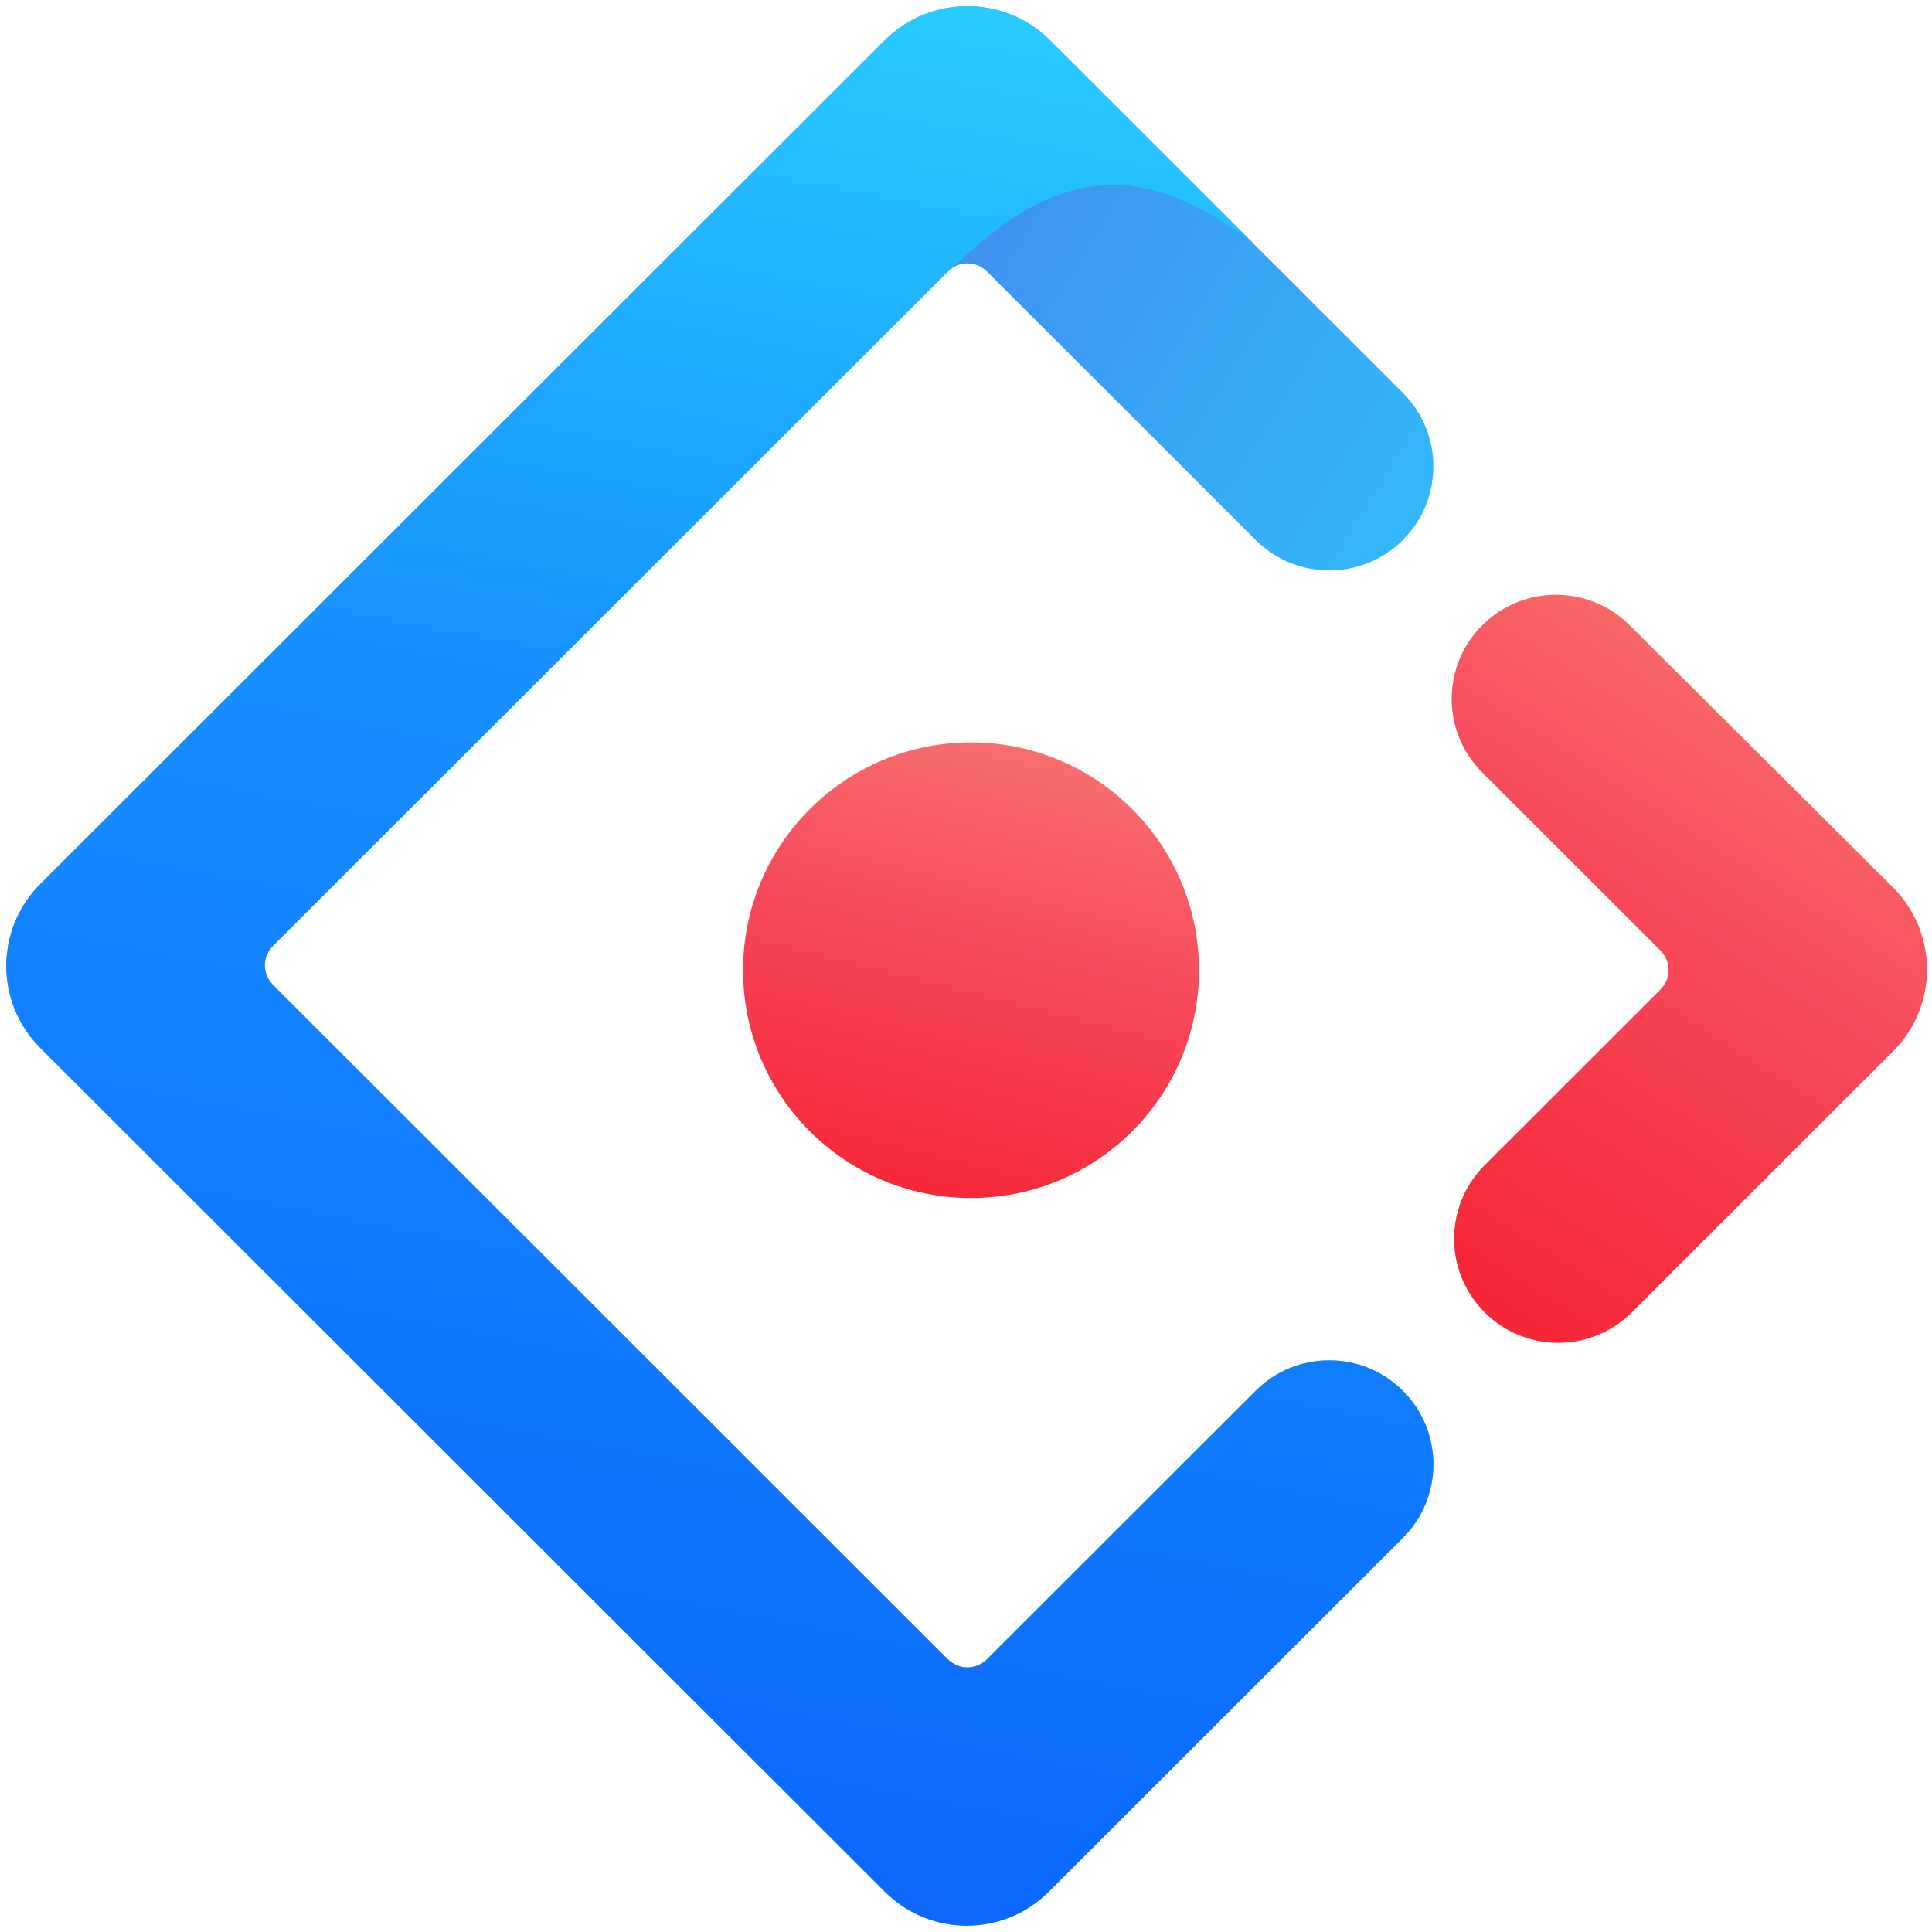
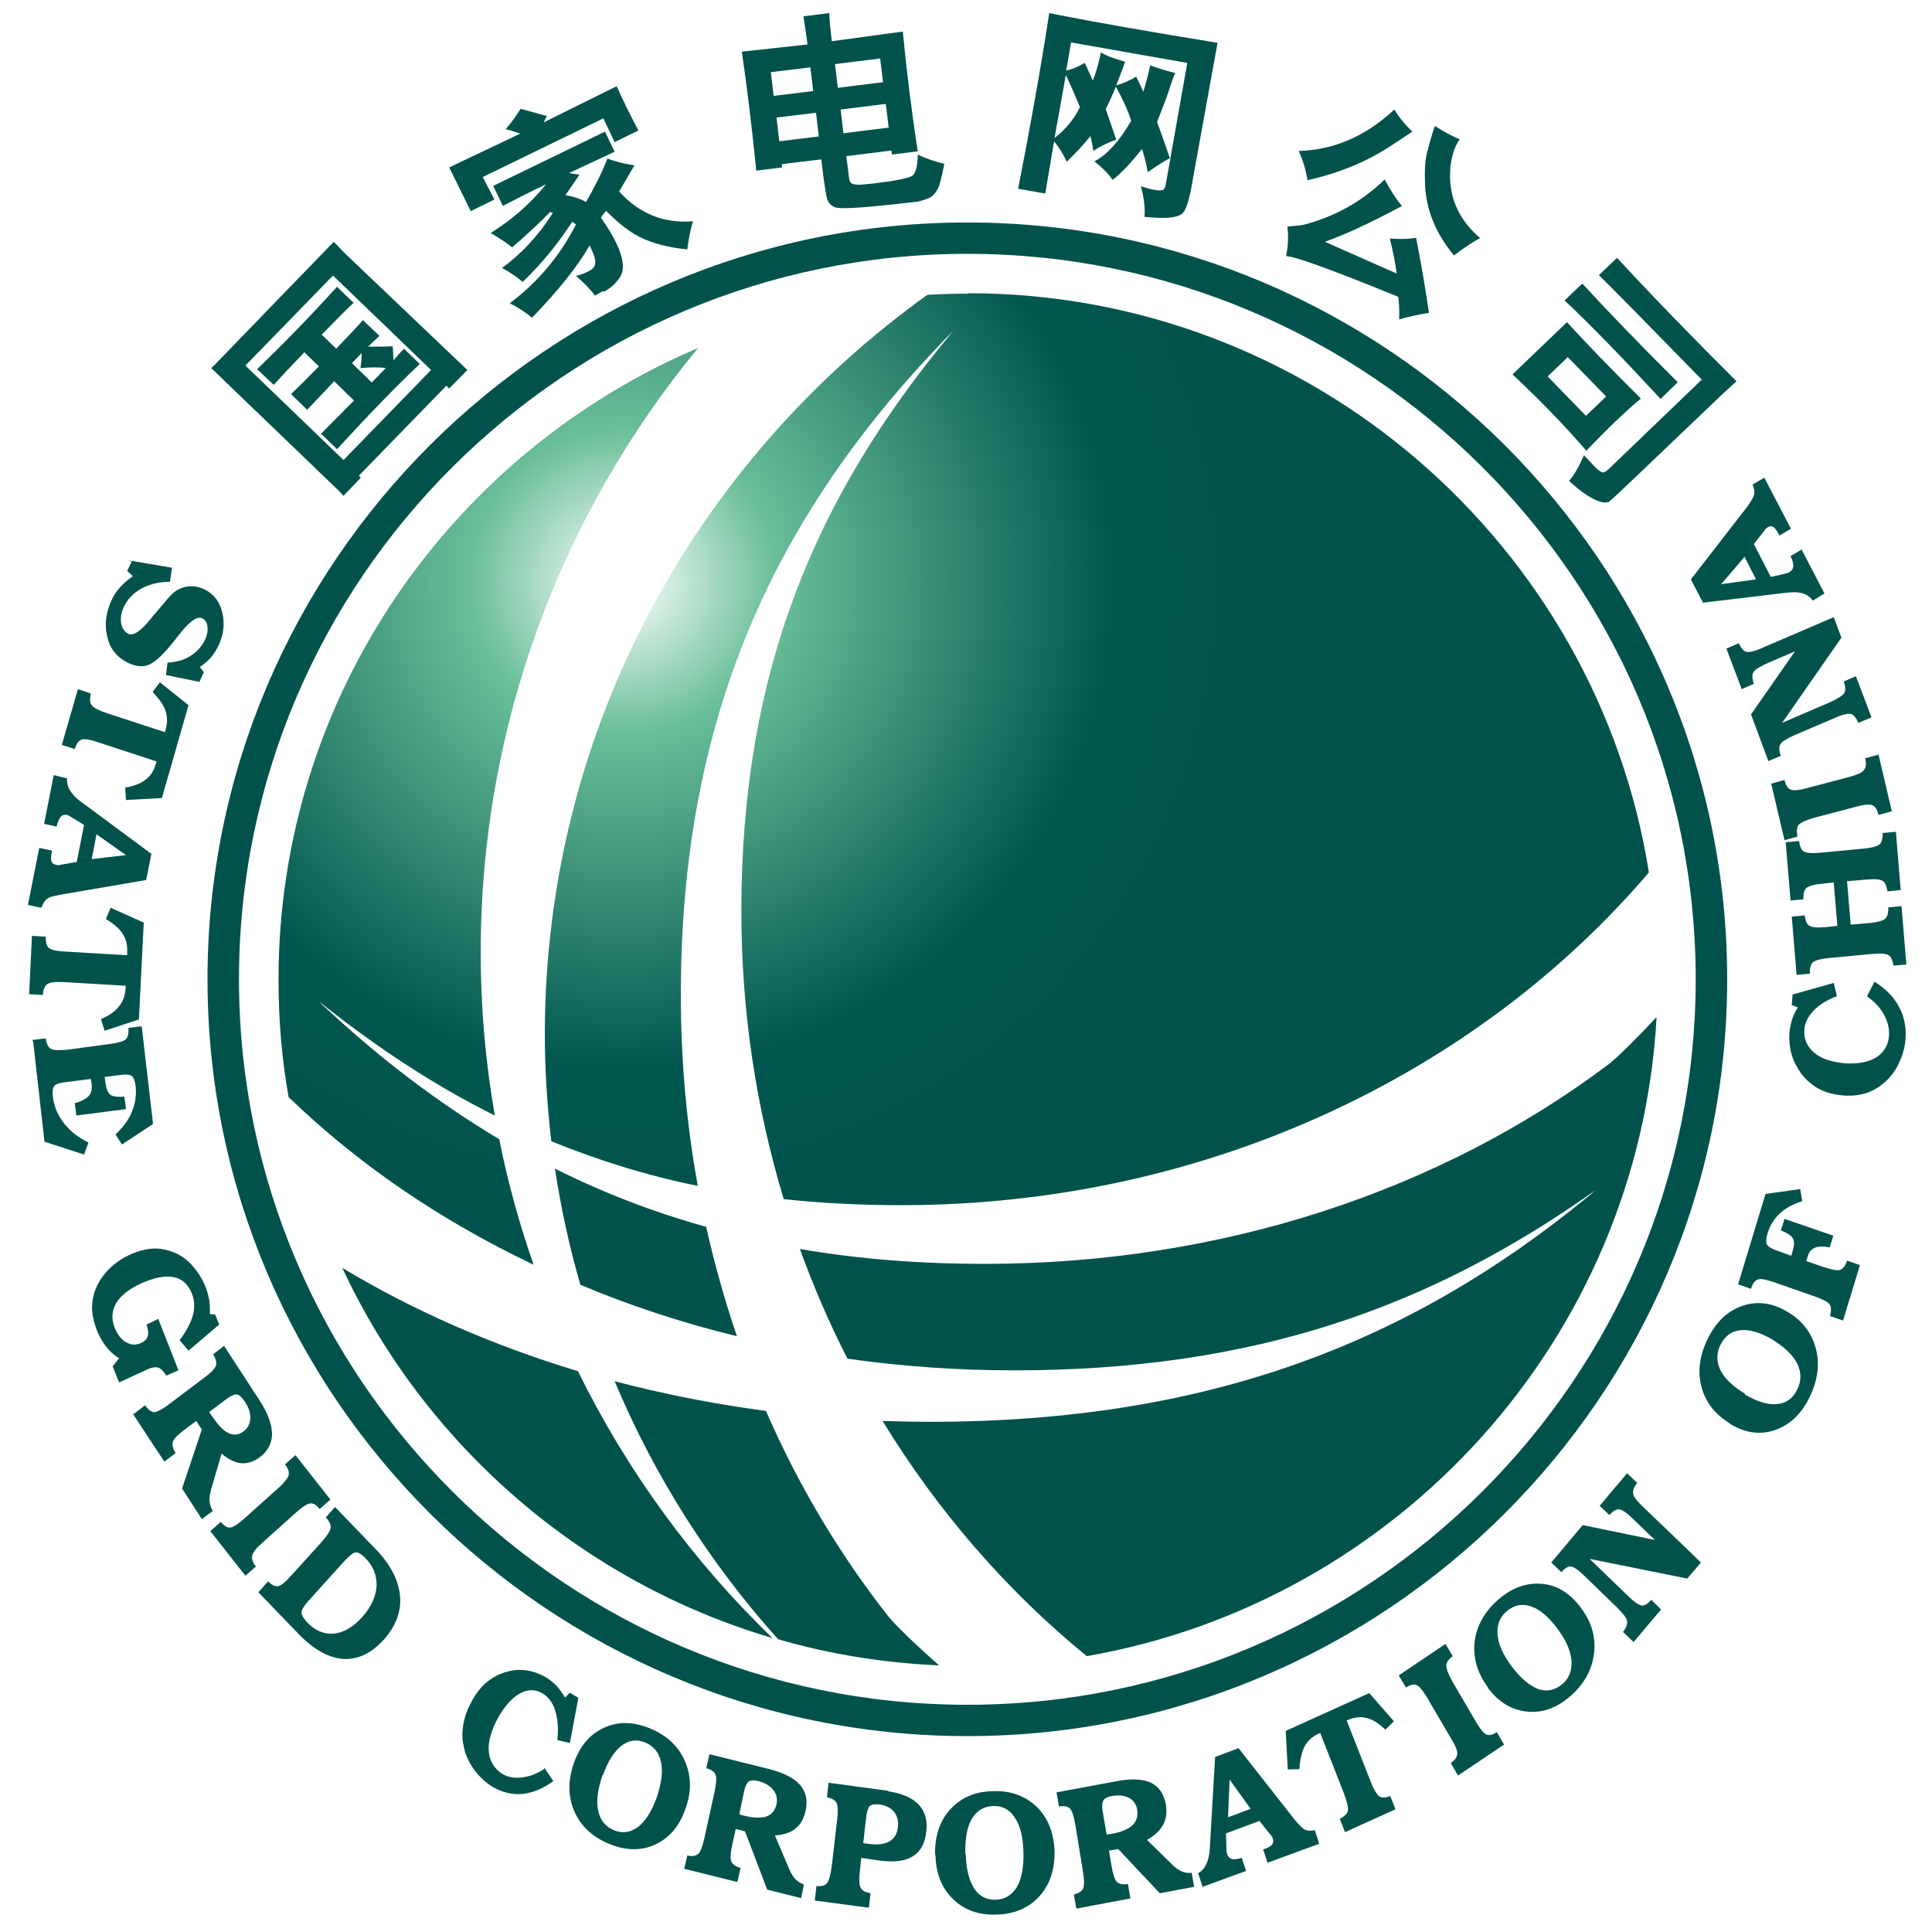
- <svg xmlns="http://www.w3.org/2000/svg" width="200" height="200" version="1.1" viewBox="0 0 200 200">
+ <svg xmlns="http://www.w3.org/2000/svg" width="252pt" height="251pt" viewBox="0 0 252 251" version="1.1">
  <defs>
-     <linearGradient id="linearGradient-1" x1="62.102%" x2="108.197%" y1="0%" y2="37.864%">
-       <stop offset="0%" stop-color="#4285EB" />
-       <stop offset="100%" stop-color="#2EC7FF" />
-     </linearGradient>
-     <linearGradient id="linearGradient-2" x1="69.644%" x2="54.043%" y1="0%" y2="108.457%">
-       <stop offset="0%" stop-color="#29CDFF" />
-       <stop offset="37.86%" stop-color="#148EFF" />
-       <stop offset="100%" stop-color="#0A60FF" />
-     </linearGradient>
-     <linearGradient id="linearGradient-3" x1="69.691%" x2="16.723%" y1="-12.974%" y2="117.391%">
-       <stop offset="0%" stop-color="#FA816E" />
-       <stop offset="41.473%" stop-color="#F74A5C" />
-       <stop offset="100%" stop-color="#F51D2C" />
-     </linearGradient>
-     <linearGradient id="linearGradient-4" x1="68.128%" x2="30.44%" y1="-35.691%" y2="114.943%">
-       <stop offset="0%" stop-color="#FA8E7D" />
-       <stop offset="51.264%" stop-color="#F74A5C" />
-       <stop offset="100%" stop-color="#F51D2C" />
-     </linearGradient>
+     <radialGradient id="radial0" gradientUnits="userSpaceOnUse" cx="5158.995" cy="5188.7" fx="5158.995" fy="5188.7" r="1707.25" gradientTransform="matrix(0.0526421,0,0,0.0524178,-190.3146,-196.1475)">
+       <stop offset="0" style="stop-color:rgb(100%,100%,100%);stop-opacity:1;" />
+       <stop offset="0.22" style="stop-color:rgb(41.569%,74.902%,60%);stop-opacity:1;" />
+       <stop offset="0.71" style="stop-color:rgb(0.392%,34.118%,30.98%);stop-opacity:1;" />
+       <stop offset="1" style="stop-color:rgb(0%,32.157%,29.412%);stop-opacity:1;" />
+     </radialGradient>
  </defs>
-   <g id="Page-1" fill="none" fill-rule="evenodd" stroke="none" stroke-width="1">
-     <g id="logo" transform="translate(-20, -20)">
-       <g id="Group-28-Copy-5" transform="translate(20, 20)">
-         <g id="Group-27-Copy-3">
-           <g id="Group-25" fill-rule="nonzero">
-             <g id="2">
-               <path id="Shape" fill="url(#linearGradient-1)" d="M91.588,4.177 L4.18,91.513 C-0.519,96.208 -0.519,103.792 4.18,108.487 L91.588,195.823 C96.287,200.519 103.877,200.519 108.577,195.823 L145.225,159.205 C149.434,155 149.434,148.182 145.225,143.977 C141.017,139.772 134.194,139.772 129.985,143.977 L102.202,171.737 C101.032,172.906 99.257,172.906 98.088,171.737 L28.286,101.993 C27.116,100.824 27.116,99.051 28.286,97.882 L98.088,28.138 C99.257,26.969 101.032,26.969 102.202,28.138 L129.985,55.898 C134.194,60.103 141.017,60.103 145.225,55.898 C149.434,51.693 149.434,44.876 145.225,40.671 L108.581,4.056 C103.862,-0.538 96.269,-0.501 91.588,4.177 Z" />
-               <path id="Shape" fill="url(#linearGradient-2)" d="M91.588,4.177 L4.18,91.513 C-0.519,96.208 -0.519,103.792 4.18,108.487 L91.588,195.823 C96.287,200.519 103.877,200.519 108.577,195.823 L145.225,159.205 C149.434,155 149.434,148.182 145.225,143.977 C141.017,139.772 134.194,139.772 129.985,143.977 L102.202,171.737 C101.032,172.906 99.257,172.906 98.088,171.737 L28.286,101.993 C27.116,100.824 27.116,99.051 28.286,97.882 L98.088,28.138 C101,25.627 105.752,20.542 112.73,19.352 C117.916,18.469 123.585,20.414 129.739,25.189 C125.625,21.078 118.572,14.034 108.581,4.056 C103.862,-0.538 96.269,-0.501 91.588,4.177 Z" />
-             </g>
-             <path id="Shape" fill="url(#linearGradient-3)" d="M153.686,135.855 C157.894,140.06 164.717,140.06 168.926,135.855 L195.96,108.843 C200.659,104.147 200.659,96.564 195.961,91.869 L168.691,64.718 C164.472,60.518 157.647,60.524 153.436,64.732 C149.227,68.937 149.227,75.754 153.436,79.959 L171.854,98.362 C173.024,99.531 173.024,101.305 171.854,102.473 L153.686,120.627 C149.477,124.832 149.477,131.65 153.686,135.855 Z" />
-           </g>
-           <ellipse id="Combined-Shape" cx="100.519" cy="100.437" fill="url(#linearGradient-4)" rx="23.6" ry="23.581" />
-         </g>
-       </g>
-     </g>
+   <g id="surface1">
+     <path style=" stroke:none;fill-rule:evenodd;fill:url(#radial0);" d="M 126.281 38.246 C 171.02 38.246 208.285 71.066 215.074 113.793 C 192.652 140.109 157.281 157.199 117.598 157.199 C 112.227 157.199 107.121 156.938 102.227 156.414 C 98.648 144.566 96.699 131.984 96.699 118.879 C 96.699 87.684 106.227 64.828 124.281 43.227 C 124.02 43.488 123.438 44.066 123.281 44.223 C 100.805 67.5 88.805 93.816 88.805 129.781 C 88.805 138.273 89.543 146.609 91.016 154.684 C 84.277 153.32 77.965 151.328 71.91 148.863 C 71.383 144.305 71.066 139.637 71.066 134.918 C 71.066 95.234 90.805 60.055 120.965 38.457 C 122.754 38.352 124.543 38.301 126.332 38.301 Z M 216.074 132.719 C 213.758 174.555 182.391 208.945 141.754 216.023 C 131.336 207.527 122.332 197.148 115.121 185.352 C 117.176 185.406 119.281 185.457 121.332 185.457 C 157.492 185.457 183.863 175.184 207.234 155.996 C 207.391 155.891 207.918 155.367 208.234 155.156 C 186.547 170.57 163.547 178.746 132.281 178.746 C 124.859 178.746 117.598 178.223 110.543 177.227 C 108.176 172.613 106.121 167.844 104.332 162.914 C 111.91 164.227 119.914 164.855 128.492 164.855 C 159.336 164.855 187.969 155.312 209.918 138.746 C 210.918 137.961 213.445 135.496 215.969 132.77 Z M 92.121 160.082 C 93.227 164.961 94.543 169.68 96.121 174.293 C 89.016 172.562 82.172 170.309 75.699 167.582 C 74.277 162.652 73.172 157.621 72.383 152.43 C 78.648 155.574 85.172 158.09 92.121 160.031 Z M 99.91 184.043 C 104.121 193.742 109.492 202.707 115.859 210.832 C 116.703 211.879 119.438 214.555 122.492 217.227 C 115.227 216.914 108.176 215.762 101.492 213.82 C 92.594 203.91 85.383 192.586 80.172 180.164 C 86.543 181.84 93.176 183.152 99.965 184.043 Z M 101.438 213.82 C 101.438 213.82 101.438 213.82 101.387 213.82 C 101.387 213.82 101.387 213.82 101.438 213.82 Z M 101.07 213.715 Z M 101.016 213.715 Z M 100.965 213.715 C 100.965 213.715 100.965 213.715 100.91 213.715 C 100.91 213.715 100.91 213.715 100.965 213.715 Z M 100.91 213.715 C 100.859 213.715 100.805 213.664 100.754 213.664 C 100.805 213.664 100.859 213.715 100.91 213.715 Z M 100.754 213.664 C 75.859 206.324 55.434 188.5 44.645 165.379 C 53.961 170.988 64.277 175.496 75.383 178.852 C 81.805 191.906 90.383 203.648 100.754 213.664 Z M 37.645 143.098 C 36.75 138.117 36.328 132.98 36.328 127.789 C 36.328 90.672 59.172 58.691 91.594 45.168 C 91.383 45.273 91.176 45.324 91.016 45.43 C 73.332 66.922 62.699 94.395 62.699 124.277 C 62.699 131.512 63.332 138.59 64.543 145.508 C 56.539 141.523 49.016 136.543 41.594 130.621 C 41.855 130.883 42.434 131.461 42.594 131.562 C 49.75 138.223 57.227 143.883 65.121 148.602 C 66.227 154.211 67.75 159.664 69.594 164.961 C 57.434 159.191 46.645 151.801 37.699 143.152 Z M 120.859 38.402 L 120.859 38.402 " />
+     <path style=" stroke:none;fill-rule:evenodd;fill:rgb(0%,32.157%,29.412%);fill-opacity:1;" d="M 41.91 56.598 L 43.961 58.59 C 47.805 54.395 51.383 50.672 54.75 47.473 L 52.699 45.48 C 52.227 45.953 51.75 46.477 51.328 47.004 L 51.227 45.168 C 51.066 45.168 50.383 45.219 49.121 45.219 C 48.75 45.219 48.383 45.219 48.016 45.219 L 49.488 43.805 L 47.328 41.758 C 46.594 42.652 45.383 43.855 43.855 45.48 L 41.961 43.648 C 43.961 41.602 45.328 40.238 46.117 39.504 L 43.961 37.406 C 40.434 41.289 36.961 44.852 33.539 48.156 L 35.699 50.199 C 36.75 49.047 38.066 47.633 39.699 45.953 L 41.594 47.789 C 40.277 49.152 39.066 50.355 37.961 51.406 L 40.066 53.449 L 43.594 49.727 L 46.172 52.246 L 41.805 56.648 Z M 48.488 49.887 L 45.91 47.367 L 47.172 46.059 C 47.172 46.738 47.121 47.367 47.016 48 C 48.434 47.895 49.539 47.895 50.328 48 Z M 27.539 48 L 44.383 64.199 C 44.488 64.355 44.645 64.512 44.805 64.668 L 47.066 62.309 L 46.805 62.047 L 58.227 50.305 L 58.594 50.672 L 60.961 48.262 L 45.277 33.32 C 44.645 32.742 44.117 32.113 43.539 31.535 L 27.906 47.684 C 27.75 47.789 27.645 47.945 27.488 48.051 Z M 44.805 60.004 L 32.012 47.684 L 43.434 35.941 L 56.227 48.262 Z M 78.805 38.039 C 79.543 37.617 80.066 37.199 80.438 36.727 C 81.066 36.047 81.332 35.258 81.227 34.367 C 81.066 32.848 80.121 30.855 78.383 28.391 C 78.594 28.078 78.805 27.762 79.066 27.5 C 80.383 28.863 81.648 29.859 82.754 30.539 C 84.543 31.59 86.859 32.27 89.648 32.531 C 89.805 31.328 90.016 30.07 90.383 28.863 C 86.594 29.176 83.383 27.867 80.754 24.984 L 82.754 21.574 C 81.172 21.312 80.016 21 79.227 20.684 C 78.488 22.57 77.543 24.461 76.438 26.348 C 75.594 25.875 74.699 25.613 73.754 25.457 L 75.594 22.781 C 75.121 22.73 74.699 22.676 74.227 22.57 L 80.172 19.793 L 78.91 17.172 L 64.332 24.25 L 65.594 26.871 C 66.961 26.137 68.805 25.191 71.227 24.039 C 69.332 26.398 66.961 28.547 64.016 30.383 C 65.383 31.223 66.332 31.852 66.805 32.27 C 68.594 30.699 70.277 29.176 71.754 27.656 C 71.855 27.711 71.961 27.711 72.121 27.762 C 70.172 30.801 67.961 33.16 65.488 34.945 C 66.699 35.625 67.594 36.254 68.172 36.777 C 70.543 34.523 72.699 31.902 74.648 28.914 C 74.805 29.02 74.961 29.176 75.121 29.281 C 73.016 33.426 70.121 36.832 66.488 39.559 C 67.648 40.133 68.594 40.762 69.383 41.445 C 72.855 37.879 75.383 34.684 76.91 32.008 C 77.438 33.109 77.699 33.844 77.648 34.316 C 77.594 34.785 77.332 35.102 76.805 35.363 C 76.332 35.625 75.754 35.836 75.121 35.992 C 76.121 36.832 76.961 37.672 77.594 38.562 C 77.91 38.352 78.277 38.195 78.648 37.984 Z M 61.383 27.551 L 64.488 26.031 C 64.172 25.457 63.699 24.461 62.961 23.098 L 78.699 15.441 L 80.172 18.535 L 83.277 17.016 C 82.227 15.074 81.277 13.137 80.438 11.246 L 70.91 15.965 L 71.332 15.129 C 69.277 14.551 68.172 14.289 67.91 14.184 C 67.277 15.18 66.648 16.07 65.961 16.855 C 66.699 17.016 67.277 17.223 67.855 17.434 L 58.594 21.836 L 61.383 27.5 Z M 96.754 6.688 C 97.438 11.352 98.07 16.543 98.648 22.258 L 102.016 21.836 L 101.965 21.418 L 107.121 20.789 C 107.492 23.883 107.754 25.613 107.91 26.031 C 108.121 26.555 108.492 26.922 109.07 27.082 C 110.016 27.289 113.598 27.027 119.703 26.293 C 119.754 26.242 119.859 26.242 119.965 26.242 C 120.387 26.137 120.809 25.98 121.176 25.82 C 121.754 25.559 122.227 24.984 122.543 24.094 C 122.754 23.359 122.965 22.414 123.176 21.367 C 122.07 21.105 120.914 20.738 119.703 20.16 C 119.703 21.473 119.492 22.363 119.121 22.832 C 118.809 23.148 117.332 23.516 114.703 23.828 C 113.598 23.988 112.809 24.039 112.227 24.094 C 111.859 24.094 111.598 24.094 111.438 24.039 C 111.016 23.988 110.809 23.727 110.754 23.254 L 110.387 20.371 L 116.281 19.637 L 116.332 20.16 L 119.703 19.742 C 118.859 14.234 118.227 8.992 117.754 4.117 L 108.492 5.375 C 108.332 3.91 108.176 2.648 108.176 1.707 L 104.805 2.125 L 105.332 5.797 L 96.805 6.738 Z M 100.91 12.508 L 100.543 9.414 L 105.703 8.785 L 106.07 11.879 Z M 101.648 18.43 L 101.281 15.336 L 106.438 14.707 L 106.805 17.801 Z M 109.281 11.457 L 108.91 8.363 L 114.809 7.629 L 115.176 10.723 Z M 110.016 17.383 L 109.648 14.289 L 115.543 13.555 L 115.914 16.648 Z M 132.809 24.617 L 136.336 25.246 L 137.492 18.43 C 138.125 19.215 138.703 20.109 139.125 21.105 C 140.441 19.844 141.441 18.746 142.23 17.75 C 142.387 18.43 142.547 19.059 142.598 19.688 C 143.547 19.059 144.547 18.586 145.598 18.219 L 144.23 14.234 C 144.652 13.344 145.125 12.402 145.547 11.301 C 146.441 12.926 147.125 14.395 147.547 15.758 C 146.02 18.379 144.441 20.16 142.754 21.051 C 143.809 21.891 144.598 22.676 145.125 23.465 C 146.281 22.57 147.547 21.207 148.965 19.426 C 149.281 20.477 149.547 21.473 149.703 22.469 C 150.969 21.574 151.969 20.945 152.598 20.633 L 151.441 17.328 L 150.914 15.914 C 151.547 14.34 152.07 12.977 152.441 11.879 C 152.809 10.777 153.07 9.938 153.281 9.52 C 152.387 9.309 151.281 8.992 150.02 8.523 C 149.809 9.621 149.492 10.777 149.125 11.98 C 148.809 11.246 148.492 10.566 148.176 9.988 C 147.492 10.461 146.598 10.828 145.598 11.145 C 146.281 9.359 146.652 8.363 146.758 8.051 C 145.441 7.684 144.387 7.316 143.598 6.844 C 143.336 8.102 143.02 9.309 142.547 10.516 L 141.492 8.207 C 140.598 8.73 139.809 9.047 139.07 9.203 L 139.703 5.535 L 154.863 8.207 L 152.07 23.988 C 152.02 24.406 151.863 24.668 151.703 24.773 C 151.23 24.93 150.281 24.773 148.809 24.301 C 149.23 25.82 149.387 27.184 149.281 28.285 C 151.809 28.547 153.387 28.445 154.125 27.918 C 154.598 27.605 154.969 26.555 155.336 24.773 L 158.809 5.586 C 150.441 4.223 143.125 2.965 136.859 1.707 C 135.754 8.891 134.387 16.543 132.809 24.562 Z M 139.02 9.781 C 139.703 11.195 140.281 12.559 140.859 13.973 C 140.125 15.496 139.02 16.855 137.547 18.012 Z M 170.496 23.516 C 174.758 22.57 178.547 21 181.914 18.691 C 182.441 18.324 183.23 17.852 184.23 17.172 C 183.336 16.332 182.547 15.391 181.863 14.289 C 178.23 17.695 174.125 19.531 169.492 19.688 C 169.441 19.688 169.391 19.688 169.391 19.688 C 169.863 20.684 170.285 21.941 170.547 23.516 Z M 186.391 40.867 C 186.074 38.613 185.547 35.312 184.707 31.012 C 183.863 31.168 182.758 31.223 181.285 31.117 C 181.652 32.637 181.969 34.156 182.18 35.68 L 172.809 31.535 C 175.496 30.594 178.863 29.02 182.863 26.871 C 182.074 25.926 181.336 24.773 180.602 23.41 C 177.652 26.293 174.074 28.285 169.969 29.336 C 169.336 29.441 168.652 29.492 167.914 29.543 C 168.074 30.75 168.02 32.062 167.758 33.371 C 167.914 33.426 168.074 33.477 168.23 33.477 C 169.703 33.738 174.441 35.469 182.391 38.719 C 182.496 39.766 182.547 40.711 182.496 41.656 C 184.02 41.234 185.336 40.973 186.391 40.816 Z M 186.812 17.488 C 186.707 17.852 186.496 18.484 186.285 19.375 C 185.918 20.477 185.812 21.836 185.863 23.465 C 185.863 27.082 187.18 30.332 189.652 33.32 C 191.18 32.164 192.285 31.434 193.074 31.066 C 190.125 28.547 188.863 25.457 189.18 21.836 C 189.336 20.371 189.707 19.164 190.391 18.168 C 189.391 17.75 188.285 17.172 187.18 16.438 C 187.02 16.754 186.918 17.121 186.812 17.434 Z M 218.863 49.887 C 213.812 44.852 209.652 40.555 206.391 36.988 L 204.074 39.191 C 207.34 42.23 211.496 46.531 216.602 52.035 L 218.863 49.832 Z M 208.602 35.941 C 210.023 37.305 214.445 41.812 221.969 49.52 L 209.969 61.051 C 209.602 61.418 209.34 61.578 209.129 61.629 C 208.918 61.629 208.551 61.418 208.129 61 L 206.602 59.375 C 206.023 60.738 205.391 61.891 204.652 62.73 C 205.863 63.832 206.918 64.617 207.758 65.035 C 208.652 65.508 209.34 65.664 209.863 65.457 C 210.129 65.297 214.969 60.684 224.391 51.668 L 226.496 49.727 C 220.867 44.117 215.656 38.77 210.918 33.633 L 208.551 35.887 Z M 204.391 42.023 L 197.285 48.836 C 200.863 52.191 204.074 55.496 206.918 58.797 C 209.602 55.969 211.969 53.711 214.023 51.984 C 210.074 48.051 206.863 44.746 204.391 42.023 Z M 206.863 54.238 L 201.863 49.098 L 204.496 46.582 L 209.496 51.719 Z M 206.863 54.238 " />
+     <path style=" stroke:none;fill-rule:evenodd;fill:rgb(0%,32.157%,29.412%);fill-opacity:1;" d="M 126.176 33.109 C 178.496 33.109 221.18 75.625 221.18 127.738 C 221.18 179.848 178.496 222.367 126.176 222.367 C 73.855 222.367 31.172 179.848 31.172 127.738 C 31.172 75.625 73.855 33.109 126.176 33.109 Z M 126.176 29.02 C 180.758 29.02 225.285 73.371 225.285 127.738 C 225.285 182.102 180.758 226.453 126.176 226.453 C 71.594 226.453 27.066 182.102 27.066 127.738 C 27.066 73.371 71.594 29.02 126.176 29.02 Z M 126.176 29.02 " />
+     <path style=" stroke:none;fill-rule:evenodd;fill:rgb(0%,32.157%,29.412%);fill-opacity:1;" d="M 16.855 73.109 L 22.434 74.055 L 22.172 75.887 C 20.75 75.887 19.484 76.203 18.434 76.781 C 17.379 77.355 16.59 78.195 16.117 79.242 C 15.801 79.926 15.695 80.605 15.801 81.289 C 15.906 81.918 16.223 82.391 16.695 82.652 C 17.379 83.02 18.379 82.336 19.75 80.605 C 19.961 80.344 20.117 80.137 20.277 79.977 C 21.066 79.035 21.695 78.301 22.117 77.828 C 22.539 77.355 22.906 77.094 23.172 76.938 C 23.75 76.621 24.328 76.465 24.961 76.465 C 25.59 76.465 26.172 76.621 26.801 76.938 C 27.961 77.566 28.695 78.562 29.012 79.977 C 29.328 81.395 29.172 82.809 28.488 84.223 C 28.223 84.801 27.855 85.324 27.488 85.797 C 27.066 86.27 26.59 86.637 26.066 87.004 L 26.59 87.684 L 26.012 88.941 L 21.645 88.051 L 21.855 86.426 C 22.961 86.375 23.961 86.113 24.801 85.586 C 25.645 85.062 26.277 84.383 26.695 83.543 C 27.012 82.914 27.117 82.336 27.066 81.762 C 27.012 81.234 26.801 80.867 26.383 80.66 C 25.75 80.293 24.645 81.078 23.172 83.02 C 22.855 83.438 22.59 83.754 22.383 84.016 C 21.172 85.48 20.172 86.426 19.328 86.742 C 18.484 87.055 17.484 86.898 16.434 86.32 C 15.117 85.586 14.273 84.484 13.961 82.914 C 13.59 81.34 13.855 79.715 14.645 78.09 C 14.906 77.566 15.223 77.094 15.645 76.621 C 16.066 76.152 16.59 75.68 17.328 75.156 L 16.59 74.473 L 17.172 73.266 Z M 21.484 95.547 L 21.59 95.234 C 21.855 94.344 21.855 93.504 21.59 92.719 C 21.328 91.93 20.75 91.145 19.906 90.254 L 20.855 88.996 L 24.59 91.984 L 21.117 104.094 L 16.434 104.355 L 16.328 102.73 C 17.484 102.52 18.379 102.207 19.012 101.684 C 19.645 101.211 20.066 100.527 20.328 99.637 L 20.434 99.324 L 12.75 96.805 C 11.645 96.438 10.961 96.336 10.59 96.492 C 10.223 96.648 9.961 97.016 9.75 97.699 L 8.062 97.172 L 10.168 89.887 L 11.855 90.461 C 11.695 91.145 11.695 91.668 11.961 91.984 C 12.168 92.297 12.855 92.664 13.961 93.031 L 21.645 95.547 Z M 5.75 107.449 L 7.012 101.105 L 8.75 101.523 C 8.645 102.625 9.273 103.621 10.59 104.617 L 10.695 104.672 L 19.75 111.379 L 19.066 114.789 L 7.75 116.727 C 6.906 116.887 6.328 117.043 6.062 117.305 C 5.801 117.516 5.59 117.934 5.379 118.406 L 3.645 118.039 L 5.117 110.594 L 6.801 110.961 L 6.75 111.117 C 6.645 111.645 6.645 112.062 6.695 112.324 C 6.801 112.586 6.961 112.742 7.273 112.797 C 7.379 112.797 7.484 112.848 7.59 112.848 C 7.695 112.848 7.801 112.848 7.906 112.797 L 10.012 112.43 L 10.961 107.605 L 9.168 106.504 C 9.066 106.453 8.961 106.398 8.906 106.348 C 8.855 106.297 8.801 106.297 8.695 106.297 C 8.379 106.242 8.117 106.297 7.906 106.559 C 7.695 106.82 7.539 107.188 7.379 107.816 L 5.695 107.449 Z M 12.59 108.812 L 11.961 112.062 L 16.434 111.539 L 12.645 108.863 Z M 16.59 124.539 L 16.59 124.227 C 16.645 123.281 16.434 122.496 16.012 121.812 C 15.59 121.133 14.855 120.504 13.801 119.875 L 14.434 118.406 L 18.75 120.344 L 18.117 132.98 L 13.645 134.449 L 13.172 132.926 C 14.273 132.457 15.066 131.879 15.539 131.25 C 16.066 130.621 16.328 129.836 16.379 128.891 L 16.379 128.578 L 8.379 128.105 C 7.223 128.051 6.539 128.105 6.168 128.367 C 5.855 128.578 5.645 129.047 5.59 129.781 L 3.801 129.676 L 4.168 122.074 L 5.961 122.18 C 5.961 122.914 6.062 123.387 6.379 123.648 C 6.695 123.91 7.379 124.066 8.539 124.121 L 16.539 124.594 Z M 4.223 135.652 L 5.961 135.445 C 6.062 136.125 6.273 136.598 6.645 136.809 C 6.961 137.016 7.695 137.016 8.855 136.91 L 14.328 136.18 C 15.484 136.02 16.172 135.812 16.434 135.547 C 16.695 135.285 16.801 134.762 16.75 134.082 L 18.484 133.871 L 19.961 146.609 L 15.906 149.285 L 15.066 147.973 C 16.066 147.031 16.801 146.035 17.223 144.984 C 17.645 143.938 17.801 142.836 17.695 141.684 C 17.59 141 17.434 140.527 17.223 140.371 C 16.961 140.164 16.484 140.109 15.695 140.215 L 13.645 140.477 L 13.75 141.211 C 13.855 141.996 14.066 142.52 14.379 142.785 C 14.695 143.047 15.328 143.098 16.223 143.047 L 16.434 144.672 L 9.961 145.508 L 9.75 143.883 C 10.59 143.676 11.168 143.359 11.539 142.992 C 11.906 142.625 12.012 142.102 11.961 141.473 L 11.855 140.738 L 8.484 141.16 C 7.695 141.262 7.223 141.422 7.062 141.684 C 6.855 141.945 6.801 142.418 6.906 143.152 C 7.062 144.355 7.539 145.457 8.328 146.504 C 9.168 147.555 10.223 148.395 11.539 149.023 L 10.961 150.594 L 5.801 148.918 L 4.328 135.863 Z M 14.645 178.277 L 15.539 177.176 C 14.855 176.754 14.273 176.23 13.801 175.602 C 13.328 174.973 12.906 174.238 12.59 173.398 C 12.223 172.402 12.012 171.461 12.012 170.621 C 12.012 169.73 12.168 168.84 12.539 168 C 12.906 167.109 13.484 166.27 14.273 165.484 C 15.066 164.699 15.961 164.121 16.961 163.648 C 18.012 163.176 19.012 162.914 19.961 162.863 C 20.906 162.809 21.801 163.02 22.75 163.387 C 23.645 163.754 24.434 164.332 25.117 165.117 C 25.801 165.902 26.383 166.793 26.801 167.844 C 27.012 168.367 27.172 168.945 27.277 169.52 C 27.383 170.098 27.383 170.727 27.383 171.406 L 28.066 171.461 L 28.594 172.77 L 24.59 176.18 L 23.434 174.816 C 24.328 173.609 24.906 172.508 25.172 171.512 C 25.434 170.516 25.383 169.574 25.012 168.684 C 24.539 167.527 23.75 166.793 22.645 166.586 C 21.539 166.375 20.172 166.637 18.484 167.371 C 16.855 168.105 15.75 168.996 15.172 169.941 C 14.59 170.938 14.484 171.984 14.961 173.191 C 15.328 174.082 15.801 174.711 16.434 175.078 C 17.066 175.445 17.695 175.496 18.379 175.184 C 18.855 174.973 19.172 174.66 19.277 174.293 C 19.379 173.926 19.328 173.398 19.117 172.77 L 20.645 172.035 L 23.277 178.746 L 21.695 179.43 C 21.328 178.852 20.961 178.484 20.59 178.379 C 20.223 178.277 19.695 178.379 19.066 178.695 L 15.539 180.32 L 14.695 178.223 Z M 17.484 184.41 L 18.906 183.309 C 19.328 183.887 19.695 184.148 20.066 184.199 C 20.434 184.199 21.117 183.887 22.066 183.152 L 26.59 179.742 C 27.539 179.062 28.066 178.484 28.172 178.117 C 28.277 177.75 28.172 177.227 27.801 176.652 L 29.223 175.551 L 33.801 182.574 C 34.906 184.254 35.434 185.719 35.488 186.977 C 35.488 188.238 34.961 189.234 33.906 190.07 C 33.117 190.648 32.328 190.91 31.488 190.859 C 30.695 190.805 29.801 190.387 28.906 189.598 L 27.539 194.266 C 27.383 194.895 27.277 195.367 27.328 195.785 C 27.383 196.207 27.488 196.625 27.75 197.098 L 26.328 198.145 L 23.75 194.16 L 26.328 186.453 L 25.59 185.352 L 24.117 186.453 C 23.172 187.137 22.645 187.711 22.539 188.078 C 22.434 188.5 22.539 188.969 22.906 189.547 L 21.434 190.648 L 17.328 184.41 Z M 27.277 184.148 C 27.328 184.254 27.383 184.305 27.434 184.41 C 27.488 184.516 27.59 184.617 27.695 184.777 C 28.434 185.879 29.117 186.609 29.801 186.926 C 30.488 187.242 31.117 187.188 31.75 186.715 C 32.328 186.297 32.594 185.719 32.645 185.039 C 32.699 184.305 32.434 183.57 31.906 182.785 C 31.539 182.262 31.223 181.945 30.906 181.895 C 30.594 181.84 30.117 182.051 29.488 182.523 L 27.328 184.148 Z M 43.066 195.629 L 41.699 196.836 C 41.277 196.309 40.855 196.047 40.488 196.102 C 40.117 196.102 39.488 196.52 38.594 197.305 L 34.328 201.133 C 33.434 201.918 32.961 202.496 32.906 202.914 C 32.801 203.336 32.961 203.809 33.383 204.332 L 32.012 205.535 L 27.434 199.719 L 28.801 198.512 C 29.223 199.035 29.645 199.297 30.012 199.246 C 30.383 199.246 31.012 198.828 31.906 198.039 L 36.172 194.215 C 37.066 193.426 37.539 192.797 37.645 192.43 C 37.75 192.012 37.594 191.539 37.172 191.016 L 38.539 189.809 L 43.117 195.629 Z M 45.172 203.336 L 40.117 208.945 C 39.594 209.574 39.328 209.992 39.328 210.359 C 39.328 210.676 39.594 211.094 40.066 211.617 C 41.117 212.719 42.277 213.191 43.539 213.086 C 44.805 212.98 46.066 212.246 47.223 210.938 C 48.434 209.625 49.016 208.262 49.121 206.898 C 49.172 205.535 48.699 204.277 47.645 203.23 C 47.172 202.707 46.75 202.496 46.434 202.496 C 46.117 202.496 45.699 202.812 45.117 203.441 Z M 33.75 207.633 L 34.961 206.27 C 35.434 206.742 35.906 206.953 36.277 206.898 C 36.645 206.848 37.223 206.375 38.012 205.484 L 41.855 201.238 C 42.645 200.348 43.066 199.719 43.117 199.297 C 43.172 198.879 42.961 198.406 42.488 197.934 L 43.699 196.57 L 48.91 201.973 C 50.91 204.016 51.961 206.062 52.172 208.105 C 52.383 210.148 51.645 212.09 50.066 213.871 C 48.434 215.656 46.699 216.492 44.75 216.391 C 42.855 216.23 40.91 215.184 38.906 213.086 L 33.699 207.688 Z M 71.016 230.598 L 72.172 232.328 C 70.805 233.324 69.488 233.848 68.121 234.004 C 66.75 234.109 65.488 233.793 64.227 233.059 C 63.383 232.535 62.645 231.855 62.016 231.066 C 61.383 230.23 60.91 229.34 60.645 228.445 C 60.332 227.348 60.227 226.297 60.383 225.25 C 60.539 224.199 60.855 223.098 61.488 222 C 62.066 220.898 62.75 220.008 63.543 219.379 C 64.332 218.75 65.227 218.277 66.277 218.016 C 67.121 217.805 67.961 217.754 68.855 217.91 C 69.75 218.066 70.543 218.383 71.332 218.852 C 71.805 219.168 72.227 219.535 72.648 219.953 C 73.016 220.375 73.383 220.898 73.699 221.422 L 74.332 220.793 L 75.438 221.473 L 74.332 227.348 L 72.699 226.98 C 72.855 225.512 72.754 224.254 72.438 223.203 C 72.121 222.102 71.543 221.371 70.805 220.898 C 69.855 220.32 68.855 220.32 67.805 220.898 C 66.75 221.473 65.805 222.574 64.91 224.148 C 64.066 225.773 63.645 227.188 63.75 228.445 C 63.855 229.703 64.438 230.648 65.438 231.332 C 66.172 231.801 67.016 231.961 68.016 231.855 C 69.016 231.75 70.016 231.383 70.961 230.754 Z M 78.594 231.539 C 77.965 233.375 77.754 234.895 78.016 236.152 C 78.277 237.41 78.965 238.25 80.066 238.723 C 81.172 239.195 82.227 239.035 83.227 238.305 C 84.172 237.57 85.016 236.258 85.648 234.477 C 86.277 232.641 86.488 231.121 86.227 229.863 C 85.965 228.605 85.277 227.766 84.172 227.293 C 83.07 226.82 82.016 226.98 81.066 227.711 C 80.121 228.445 79.277 229.758 78.648 231.539 Z M 74.859 229.969 C 75.648 227.711 76.961 226.191 78.805 225.355 C 80.648 224.516 82.648 224.566 84.805 225.457 C 86.965 226.352 88.488 227.766 89.332 229.703 C 90.176 231.645 90.227 233.742 89.383 235.996 C 88.594 238.25 87.277 239.77 85.438 240.609 C 83.594 241.449 81.594 241.395 79.438 240.504 C 77.277 239.613 75.754 238.199 74.91 236.258 C 74.066 234.32 74.066 232.223 74.859 229.969 Z M 89.227 243.859 L 89.648 242.023 C 90.281 242.184 90.754 242.078 91.07 241.816 C 91.383 241.555 91.648 240.82 91.91 239.613 L 93.176 233.848 C 93.438 232.641 93.488 231.855 93.332 231.488 C 93.176 231.121 92.805 230.805 92.121 230.648 L 92.543 228.812 L 100.332 230.754 C 102.176 231.227 103.543 231.906 104.332 232.797 C 105.121 233.688 105.387 234.844 105.07 236.207 C 104.859 237.203 104.438 237.988 103.754 238.512 C 103.121 239.035 102.227 239.352 101.07 239.402 L 102.965 243.859 C 103.227 244.438 103.492 244.855 103.754 245.117 C 104.016 245.379 104.387 245.641 104.859 245.801 L 104.492 247.582 L 100.07 246.48 L 97.176 238.879 L 95.965 238.566 L 95.543 240.453 C 95.281 241.656 95.227 242.445 95.387 242.812 C 95.543 243.18 95.965 243.492 96.594 243.648 L 96.176 245.484 L 89.227 243.754 Z M 96.387 236.625 C 96.488 236.676 96.543 236.676 96.648 236.73 C 96.754 236.781 96.91 236.781 97.07 236.836 C 98.281 237.148 99.227 237.148 99.965 236.941 C 100.648 236.676 101.07 236.207 101.281 235.367 C 101.438 234.633 101.281 234.004 100.859 233.48 C 100.438 232.957 99.805 232.535 98.91 232.328 C 98.332 232.168 97.859 232.223 97.648 232.379 C 97.387 232.59 97.176 233.059 97.016 233.848 L 96.438 236.625 Z M 112.598 240.398 C 112.703 240.398 112.754 240.453 112.859 240.453 C 112.965 240.453 113.07 240.504 113.281 240.504 C 114.438 240.66 115.387 240.559 116.016 240.191 C 116.648 239.824 117.02 239.195 117.121 238.305 C 117.227 237.516 117.02 236.836 116.598 236.312 C 116.176 235.785 115.492 235.473 114.648 235.367 C 114.07 235.316 113.703 235.367 113.438 235.578 C 113.227 235.785 113.07 236.312 112.965 237.098 Z M 115.754 233.637 C 117.598 233.898 118.965 234.477 119.809 235.367 C 120.648 236.258 121.02 237.465 120.809 238.984 C 120.648 240.453 120.07 241.5 119.07 242.129 C 118.07 242.758 116.703 242.918 114.914 242.707 L 112.332 242.34 L 112.176 243.914 C 112.016 245.117 112.07 245.906 112.281 246.273 C 112.492 246.637 112.914 246.848 113.543 246.953 L 113.332 248.84 L 106.281 247.898 L 106.492 246.008 C 107.176 246.062 107.598 245.957 107.859 245.641 C 108.121 245.328 108.332 244.594 108.492 243.387 L 109.176 237.516 C 109.332 236.312 109.281 235.523 109.121 235.156 C 108.91 234.789 108.492 234.582 107.859 234.422 L 108.07 232.535 L 115.859 233.586 Z M 125.965 241.816 C 126.02 243.754 126.387 245.277 127.07 246.324 C 127.754 247.371 128.703 247.844 129.914 247.793 C 131.125 247.738 132.02 247.164 132.648 246.113 C 133.281 245.012 133.543 243.492 133.492 241.555 C 133.441 239.613 133.07 238.094 132.336 237.043 C 131.648 235.996 130.703 235.523 129.492 235.578 C 128.281 235.629 127.387 236.207 126.754 237.254 C 126.125 238.355 125.859 239.875 125.914 241.816 Z M 121.965 241.973 C 121.914 239.562 122.543 237.57 123.914 236.047 C 125.281 234.527 127.125 233.688 129.438 233.637 C 131.754 233.531 133.648 234.215 135.176 235.629 C 136.648 237.043 137.441 238.984 137.547 241.395 C 137.598 243.809 136.965 245.801 135.598 247.32 C 134.23 248.84 132.336 249.68 130.02 249.73 C 127.703 249.836 125.809 249.156 124.332 247.738 C 122.859 246.324 122.07 244.383 122.02 241.973 Z M 140.387 248.945 L 140.07 247.109 C 140.703 246.953 141.125 246.691 141.281 246.324 C 141.441 245.957 141.441 245.172 141.23 243.965 L 140.281 238.145 C 140.07 236.941 139.859 236.207 139.547 235.891 C 139.281 235.629 138.809 235.523 138.125 235.629 L 137.809 233.793 L 145.703 232.328 C 147.598 231.961 149.07 232.062 150.125 232.535 C 151.176 233.059 151.809 234.004 152.07 235.367 C 152.23 236.414 152.125 237.254 151.703 238.039 C 151.281 238.773 150.598 239.457 149.598 239.98 L 152.969 243.285 C 153.387 243.703 153.809 243.965 154.176 244.121 C 154.547 244.281 154.969 244.332 155.441 244.281 L 155.758 246.113 L 151.281 246.953 L 145.859 241.188 L 144.652 241.395 L 144.965 243.285 C 145.176 244.488 145.387 245.223 145.703 245.484 C 145.965 245.746 146.441 245.852 147.125 245.746 L 147.441 247.633 L 140.441 248.945 Z M 144.336 239.301 C 144.441 239.301 144.547 239.301 144.598 239.246 C 144.703 239.246 144.859 239.195 145.02 239.195 C 146.281 238.984 147.176 238.566 147.703 238.094 C 148.23 237.57 148.441 236.941 148.336 236.102 C 148.23 235.367 147.863 234.844 147.281 234.527 C 146.703 234.215 145.965 234.109 145.07 234.266 C 144.441 234.371 144.07 234.582 143.914 234.844 C 143.758 235.105 143.703 235.68 143.859 236.469 L 144.336 239.246 Z M 162.598 244.016 L 156.863 246.113 L 156.281 244.332 C 157.176 243.859 157.703 242.758 157.809 241.082 L 157.809 240.977 L 158.492 229.18 L 161.547 228.027 L 168.914 237.41 C 169.492 238.094 169.914 238.512 170.23 238.668 C 170.547 238.828 170.969 238.828 171.496 238.723 L 172.074 240.504 L 165.336 242.969 L 164.758 241.238 L 164.914 241.188 C 165.387 241.027 165.758 240.82 165.914 240.609 C 166.074 240.398 166.125 240.137 166.02 239.824 C 165.969 239.719 165.969 239.613 165.863 239.508 C 165.809 239.402 165.758 239.301 165.652 239.246 L 164.285 237.516 L 159.914 239.141 L 159.969 241.344 C 159.969 241.5 159.969 241.555 160.02 241.656 C 160.02 241.711 160.074 241.816 160.074 241.867 C 160.18 242.184 160.387 242.391 160.703 242.496 C 161.02 242.551 161.441 242.496 161.969 242.34 L 162.547 244.07 Z M 160.18 237.043 L 163.125 235.945 L 160.387 232.117 L 160.18 236.992 Z M 172.23 226.035 L 171.969 226.141 C 171.18 226.508 170.598 227.031 170.18 227.766 C 169.809 228.5 169.547 229.496 169.492 230.754 L 167.969 230.805 L 167.703 225.773 L 178.602 220.844 L 181.812 224.516 L 180.707 225.617 C 179.809 224.777 179.02 224.254 178.23 224.094 C 177.496 223.887 176.703 223.992 175.914 224.305 L 175.652 224.41 L 178.758 232.328 C 179.18 233.426 179.602 234.109 179.914 234.32 C 180.23 234.527 180.707 234.527 181.336 234.266 L 182.02 235.996 L 175.441 238.984 L 174.758 237.254 C 175.336 236.941 175.703 236.625 175.809 236.207 C 175.914 235.785 175.703 235.051 175.285 233.898 L 172.18 225.984 Z M 188.547 214.449 L 189.496 216.023 C 188.969 216.391 188.652 216.809 188.652 217.227 C 188.602 217.648 188.918 218.383 189.496 219.43 L 192.441 224.461 C 193.023 225.512 193.547 226.086 193.863 226.246 C 194.23 226.402 194.707 226.297 195.23 225.93 L 196.18 227.555 L 190.18 231.594 L 189.23 229.969 C 189.758 229.602 190.074 229.18 190.074 228.762 C 190.125 228.344 189.812 227.609 189.18 226.613 L 186.23 221.578 C 185.602 220.531 185.125 219.902 184.758 219.797 C 184.391 219.641 183.969 219.746 183.391 220.109 L 182.441 218.539 L 188.441 214.5 Z M 197.234 217.438 C 198.391 218.957 199.547 219.902 200.652 220.32 C 201.812 220.688 202.812 220.477 203.758 219.691 C 204.707 218.906 205.074 217.855 204.969 216.547 C 204.863 215.289 204.234 213.871 203.074 212.352 C 201.918 210.832 200.812 209.887 199.652 209.52 C 198.496 209.152 197.496 209.363 196.547 210.148 C 195.602 210.938 195.23 211.984 195.336 213.242 C 195.441 214.5 196.074 215.918 197.234 217.438 Z M 194.129 220.164 C 192.707 218.277 192.125 216.285 192.336 214.188 C 192.602 212.09 193.602 210.254 195.391 208.684 C 197.18 207.109 199.074 206.43 201.074 206.586 C 203.074 206.742 204.758 207.793 206.18 209.68 C 207.602 211.566 208.18 213.559 207.918 215.656 C 207.652 217.805 206.652 219.641 204.863 221.211 C 203.074 222.785 201.18 223.465 199.18 223.258 C 197.18 223.047 195.496 222.051 194.074 220.164 Z M 213.023 214.133 L 211.707 212.875 C 212.129 212.301 212.285 211.828 212.234 211.461 C 212.18 211.043 211.707 210.465 210.863 209.625 L 206.758 205.641 C 205.918 204.805 205.285 204.383 204.918 204.332 C 204.547 204.277 204.129 204.539 203.652 205.066 L 202.34 203.809 L 206.445 198.93 L 215.863 200.871 L 213.023 198.145 C 212.18 197.305 211.551 196.887 211.18 196.887 C 210.812 196.836 210.391 197.098 209.918 197.621 L 208.652 196.414 L 212.234 192.168 L 213.551 193.426 C 213.129 193.949 212.969 194.422 213.023 194.844 C 213.074 195.262 213.551 195.84 214.445 196.676 L 221.867 203.809 L 220.074 205.902 L 207.34 203.336 L 212.285 208.105 C 213.129 208.945 213.758 209.363 214.129 209.418 C 214.496 209.469 214.918 209.207 215.391 208.684 L 216.656 209.941 L 213.074 214.188 Z M 227.602 181.895 C 229.18 182.836 230.602 183.258 231.762 183.152 C 232.918 183.047 233.812 182.469 234.391 181.316 C 234.973 180.215 234.973 179.062 234.445 177.91 C 233.867 176.754 232.812 175.758 231.234 174.762 C 229.656 173.82 228.234 173.398 227.074 173.504 C 225.867 173.609 225.023 174.238 224.445 175.34 C 223.867 176.441 223.867 177.594 224.391 178.695 C 224.918 179.797 226.023 180.844 227.602 181.789 Z M 225.656 185.668 C 223.707 184.516 222.445 182.891 221.918 180.844 C 221.391 178.801 221.707 176.652 222.812 174.5 C 223.918 172.301 225.445 170.938 227.34 170.309 C 229.234 169.68 231.18 169.941 233.129 171.094 C 235.078 172.246 236.34 173.871 236.867 175.969 C 237.391 178.012 237.078 180.164 235.973 182.363 C 234.867 184.566 233.34 185.93 231.445 186.559 C 229.551 187.188 227.602 186.926 225.656 185.719 Z M 233.656 163.754 L 233.812 163.23 C 234.023 162.496 234.078 161.918 233.867 161.551 C 233.656 161.184 233.129 160.816 232.285 160.504 L 232.762 158.984 L 239.129 161.184 L 238.656 162.707 C 237.812 162.547 237.184 162.547 236.707 162.758 C 236.234 162.969 235.918 163.336 235.762 163.965 L 235.602 164.488 L 237.867 165.273 C 238.973 165.641 239.656 165.746 240.023 165.641 C 240.395 165.484 240.707 165.117 240.918 164.434 L 242.602 165.012 L 240.395 172.246 L 238.707 171.672 C 238.867 170.988 238.867 170.465 238.656 170.148 C 238.445 169.836 237.762 169.469 236.707 169.102 L 231.445 167.266 C 230.34 166.898 229.656 166.742 229.285 166.898 C 228.918 167.004 228.602 167.422 228.391 168.105 L 226.707 167.527 L 230.285 155.734 L 234.812 155.102 L 235.078 156.676 C 233.918 157.043 232.918 157.566 232.184 158.25 C 231.445 158.93 230.867 159.82 230.551 160.871 C 230.34 161.551 230.34 162.023 230.445 162.285 C 230.602 162.602 231.023 162.863 231.762 163.125 L 233.656 163.805 Z M 243.551 129.887 L 244.5 128.051 C 245.918 128.941 246.973 129.992 247.656 131.25 C 248.34 132.508 248.656 133.871 248.551 135.391 C 248.5 136.441 248.234 137.438 247.812 138.379 C 247.395 139.375 246.867 140.164 246.184 140.844 C 245.395 141.629 244.551 142.156 243.602 142.52 C 242.656 142.836 241.602 142.992 240.395 142.887 C 239.234 142.785 238.184 142.52 237.289 142.051 C 236.391 141.578 235.602 140.895 234.918 140.004 C 234.391 139.27 233.973 138.484 233.707 137.594 C 233.445 136.703 233.34 135.758 233.391 134.816 C 233.445 134.238 233.551 133.66 233.707 133.086 C 233.918 132.508 234.129 131.984 234.496 131.406 L 233.707 131.094 L 233.812 129.73 L 239.184 128.211 L 239.602 129.938 C 238.34 130.41 237.289 131.039 236.551 131.828 C 235.812 132.613 235.391 133.453 235.34 134.395 C 235.285 135.547 235.707 136.543 236.656 137.332 C 237.602 138.117 238.918 138.535 240.656 138.695 C 242.395 138.801 243.762 138.535 244.762 137.906 C 245.762 137.227 246.34 136.281 246.395 135.023 C 246.445 134.133 246.234 133.242 245.707 132.297 C 245.184 131.355 244.445 130.621 243.5 129.938 Z M 248.707 125.797 L 246.973 125.953 C 246.867 125.223 246.656 124.801 246.34 124.594 C 246.023 124.383 245.289 124.328 244.129 124.434 L 238.602 124.957 C 237.445 125.062 236.762 125.273 236.445 125.535 C 236.184 125.797 236.023 126.32 236.078 127.004 L 234.34 127.16 L 233.707 119.559 L 235.391 119.402 C 235.496 120.082 235.656 120.555 236.023 120.766 C 236.34 120.973 237.078 121.027 238.234 120.922 L 239.656 120.766 L 239.184 115.102 L 237.762 115.262 C 236.602 115.363 235.918 115.574 235.602 115.836 C 235.34 116.098 235.184 116.625 235.234 117.305 L 233.551 117.461 L 232.918 109.859 L 234.656 109.703 C 234.762 110.383 234.918 110.855 235.285 111.066 C 235.602 111.277 236.34 111.328 237.496 111.223 L 243.023 110.699 C 244.184 110.594 244.867 110.383 245.184 110.121 C 245.445 109.859 245.602 109.336 245.551 108.656 L 247.289 108.496 L 247.918 116.098 L 246.184 116.258 C 246.078 115.574 245.918 115.102 245.551 114.895 C 245.234 114.684 244.5 114.633 243.34 114.734 L 240.918 114.945 L 241.395 120.609 L 243.812 120.398 C 244.973 120.293 245.656 120.082 245.918 119.82 C 246.184 119.559 246.34 119.035 246.289 118.352 L 248.023 118.195 L 248.656 125.797 Z M 231.078 102.207 L 232.762 101.734 C 232.918 102.414 233.184 102.836 233.551 102.992 C 233.918 103.148 234.656 103.098 235.762 102.781 L 241.129 101.367 C 242.234 101.055 242.918 100.789 243.129 100.422 C 243.395 100.109 243.445 99.586 243.289 98.902 L 245.023 98.43 L 246.762 105.824 L 245.023 106.297 C 244.867 105.613 244.602 105.195 244.234 105.039 C 243.867 104.879 243.129 104.934 242.023 105.246 L 236.656 106.664 C 235.551 106.977 234.867 107.293 234.602 107.605 C 234.34 107.922 234.34 108.445 234.445 109.125 L 232.762 109.598 L 231.023 102.207 Z M 244.023 93.609 L 242.395 94.289 C 242.129 93.66 241.812 93.242 241.445 93.137 C 241.078 93.031 240.34 93.188 239.289 93.66 L 234.129 95.863 C 233.078 96.336 232.445 96.703 232.234 97.07 C 232.023 97.434 232.023 97.906 232.285 98.59 L 230.656 99.27 L 228.391 93.188 L 234.129 84.957 L 230.602 86.477 C 229.551 86.949 228.918 87.316 228.707 87.684 C 228.496 88.051 228.551 88.523 228.762 89.203 L 227.18 89.887 L 225.18 84.59 L 226.812 83.91 C 227.074 84.539 227.391 84.906 227.762 85.012 C 228.129 85.117 228.867 84.957 229.918 84.484 L 239.184 80.504 L 240.184 83.176 L 232.445 94.289 L 238.656 91.617 C 239.707 91.145 240.34 90.727 240.551 90.41 C 240.762 90.043 240.707 89.57 240.496 88.891 L 242.078 88.207 L 244.078 93.504 Z M 235.023 71.746 L 237.973 77.41 L 236.445 78.352 C 235.867 77.461 234.762 77.094 233.184 77.305 L 233.078 77.305 L 222.129 78.613 L 220.551 75.574 L 227.867 66.137 C 228.391 65.402 228.707 64.879 228.812 64.512 C 228.867 64.145 228.812 63.727 228.602 63.203 L 230.129 62.309 L 233.602 68.969 L 232.078 69.859 L 232.023 69.703 C 231.762 69.23 231.551 68.914 231.34 68.758 C 231.129 68.602 230.867 68.602 230.602 68.758 C 230.496 68.812 230.445 68.863 230.34 68.969 C 230.234 69.02 230.18 69.125 230.129 69.23 L 228.762 70.961 L 230.973 75.258 L 233.023 74.789 C 233.129 74.734 233.234 74.734 233.285 74.684 C 233.34 74.684 233.391 74.629 233.445 74.578 C 233.762 74.422 233.867 74.16 233.918 73.844 C 233.918 73.531 233.812 73.059 233.551 72.535 L 235.078 71.641 Z M 229.023 75.523 L 227.551 72.637 L 224.496 76.203 L 229.023 75.574 Z M 229.023 75.523 " />
  </g>
</svg>
